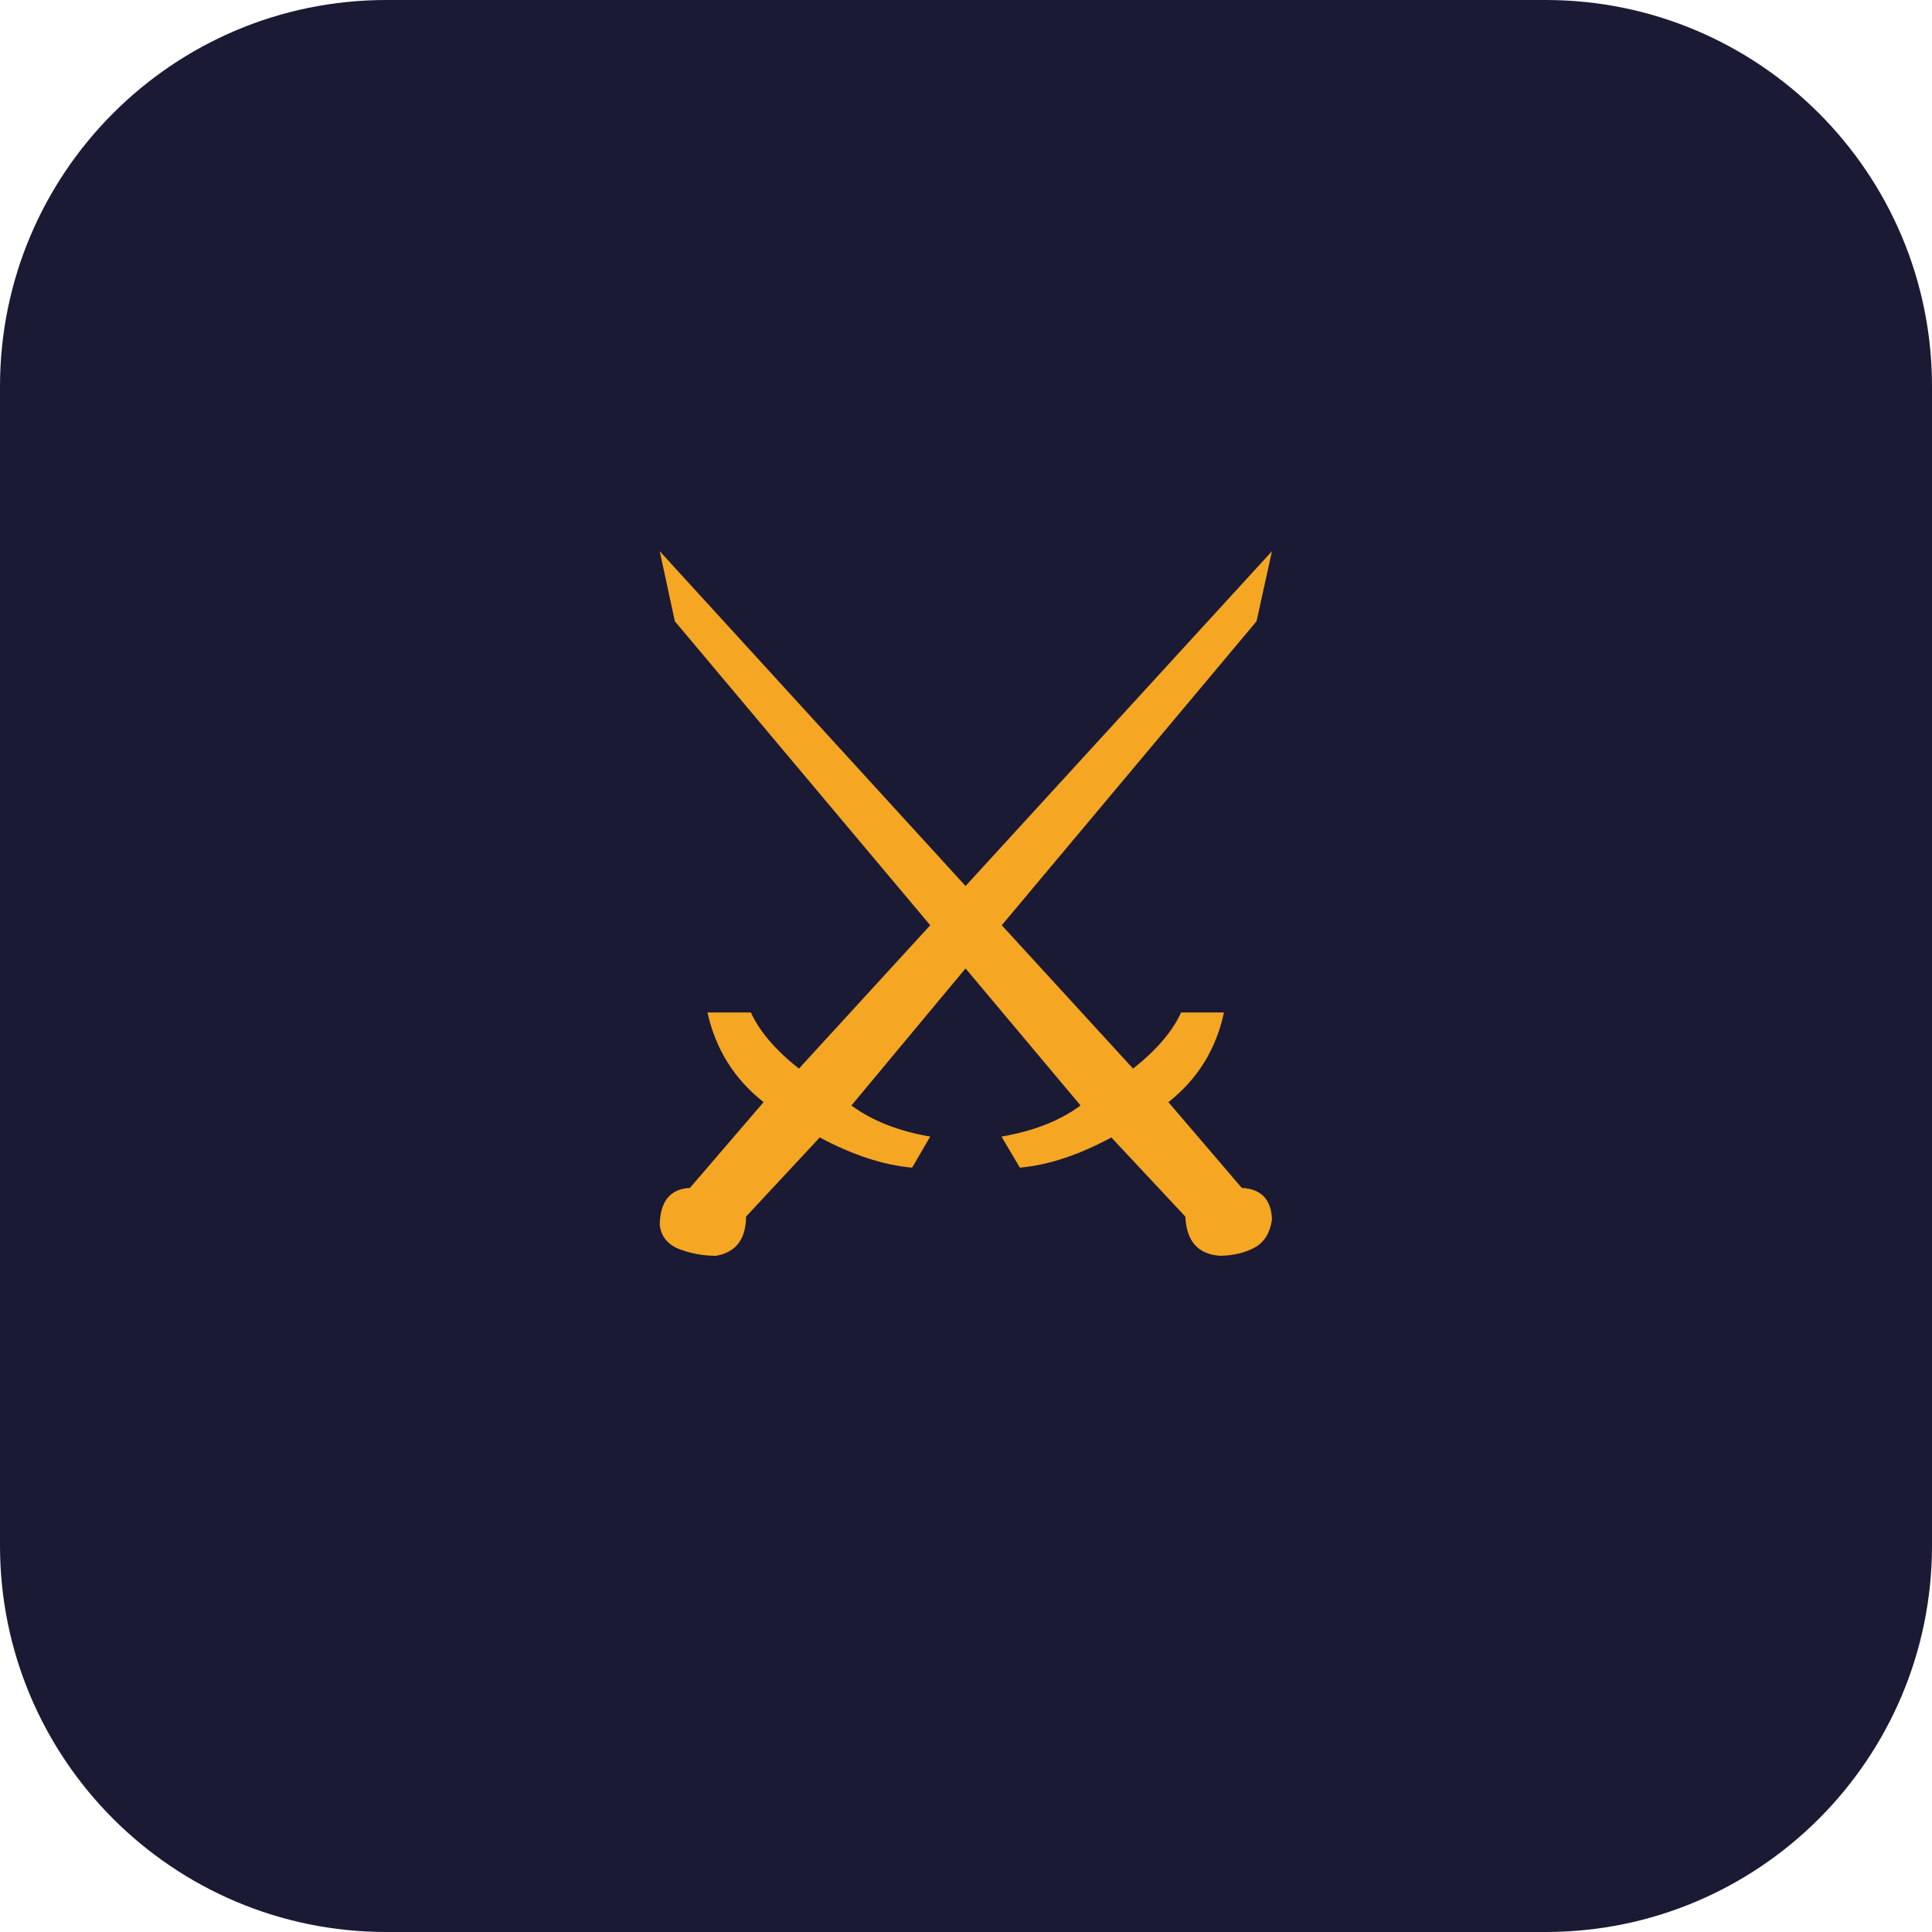
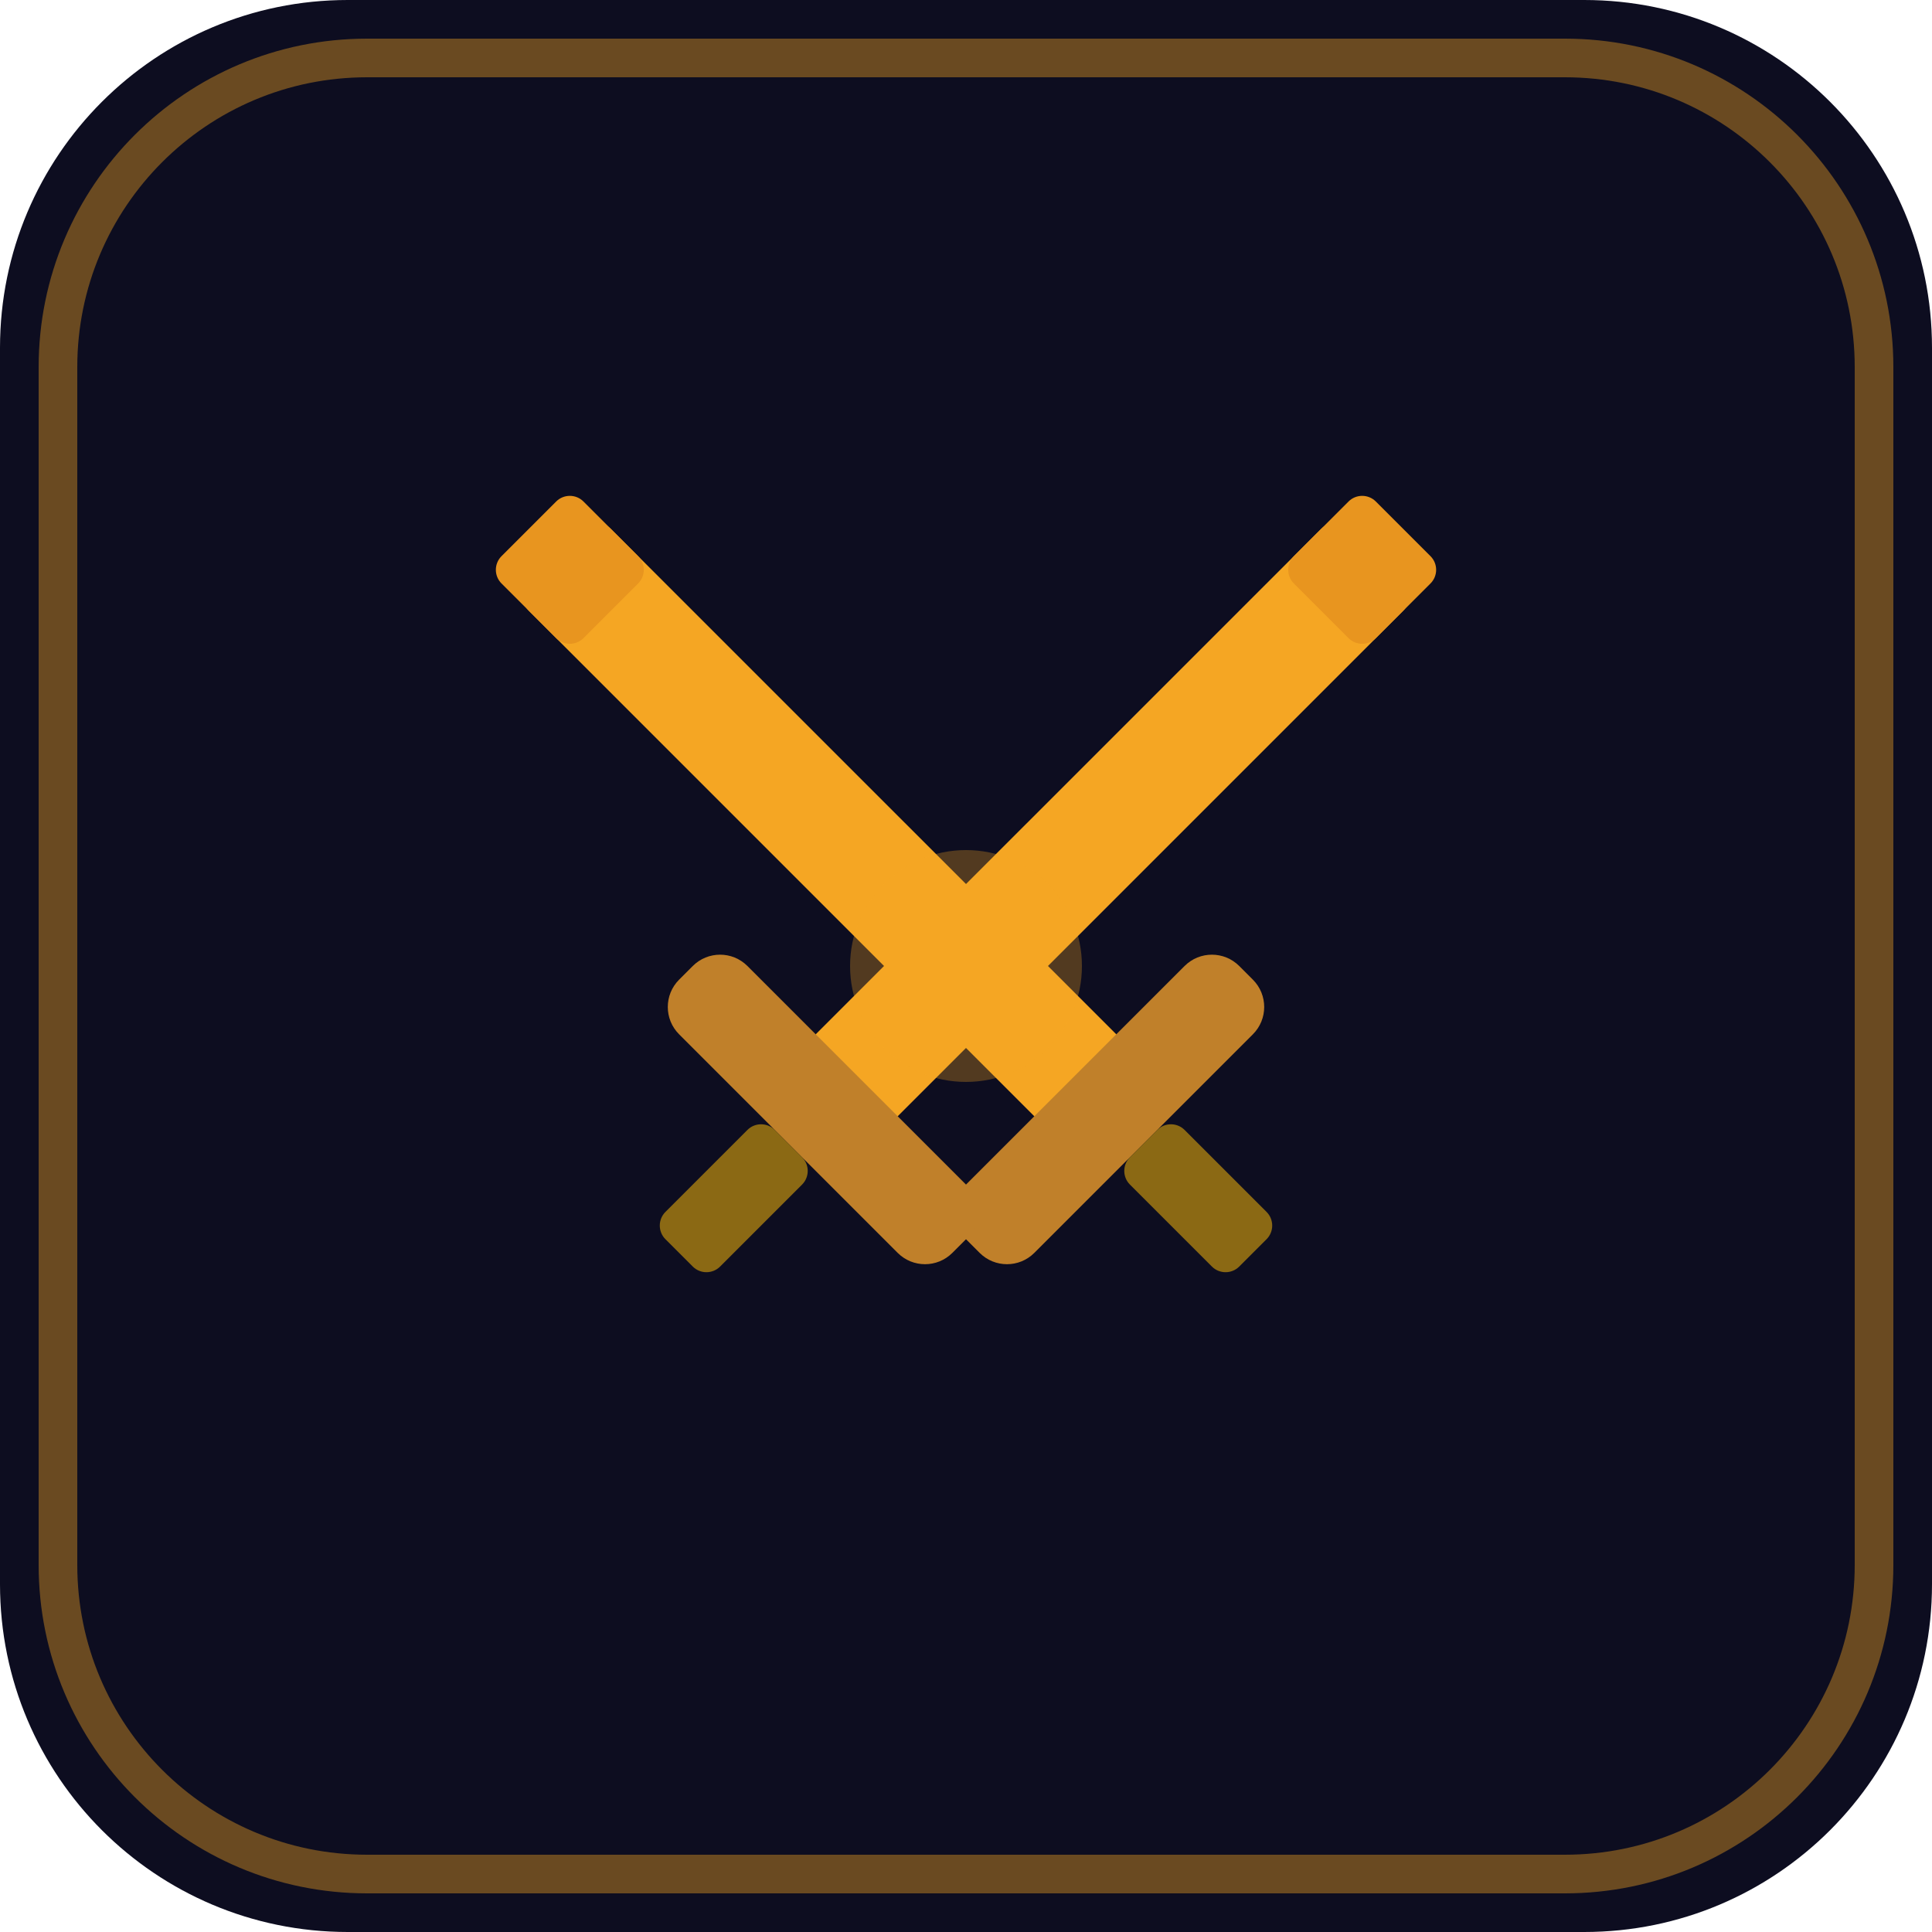
<svg xmlns="http://www.w3.org/2000/svg" viewBox="0 0 100 100">
-   <rect width="100" height="100" rx="20" fill="#1a1a35" />
-   <text x="50" y="65" font-size="50" text-anchor="middle" fill="#f5a623">⚔️</text>
+   <rect width="100" height="100" rx="18" fill="#0d0d20" />
+   <rect x="3" y="3" width="94" height="94" rx="16" fill="none" stroke="#f5a623" stroke-width="2" opacity="0.4" />
+   <g transform="translate(50,50) rotate(-45)">
+     <rect x="-3" y="-30" width="6" height="40" rx="1" fill="#f5a623" />
+     <rect x="-3" y="-32" width="6" height="6" rx="1" fill="#e8951f" />
+     <rect x="-10" y="8" width="20" height="5" rx="2" fill="#c0802a" />
+     <rect x="-2" y="13" width="4" height="8" rx="1" fill="#8b6914" />
+   </g>
+   <g transform="translate(50,50) rotate(45)">
+     <rect x="-3" y="-30" width="6" height="40" rx="1" fill="#f5a623" />
+     <rect x="-3" y="-32" width="6" height="6" rx="1" fill="#e8951f" />
+     <rect x="-10" y="8" width="20" height="5" rx="2" fill="#c0802a" />
+     <rect x="-2" y="13" width="4" height="8" rx="1" fill="#8b6914" />
+   </g>
+   <circle cx="50" cy="50" r="6" fill="#f5a623" opacity="0.3" />
</svg>
